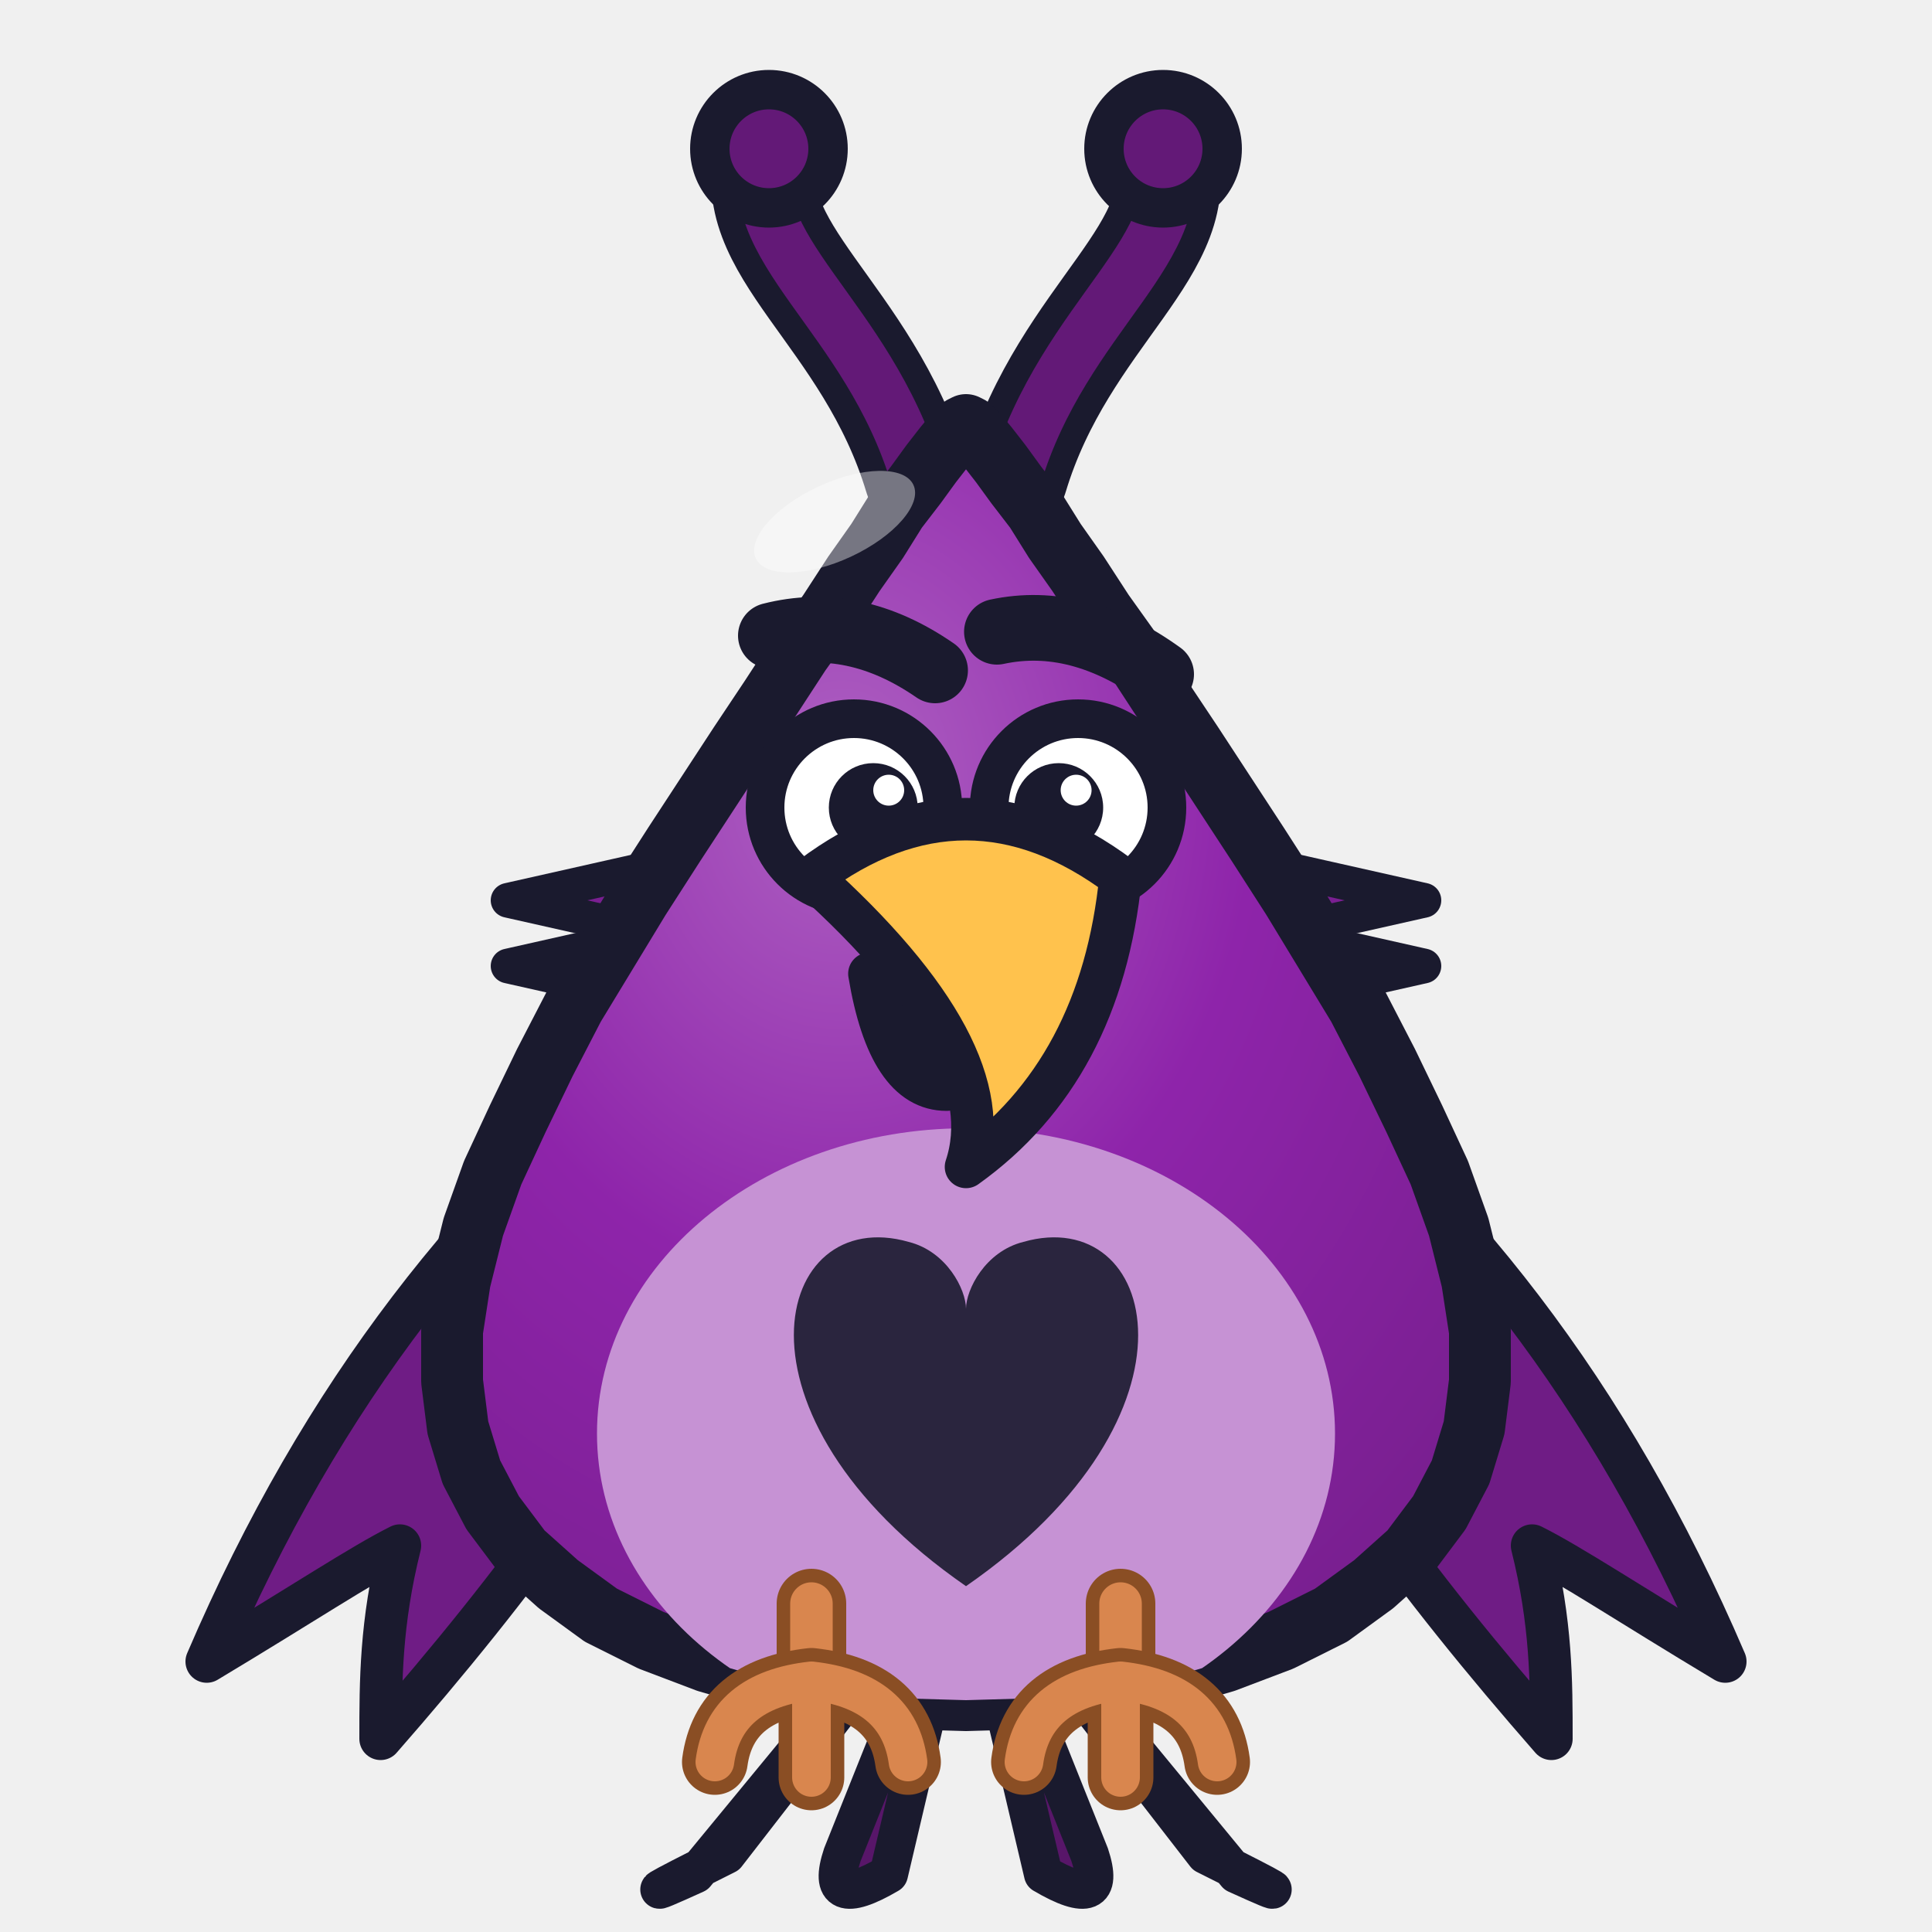
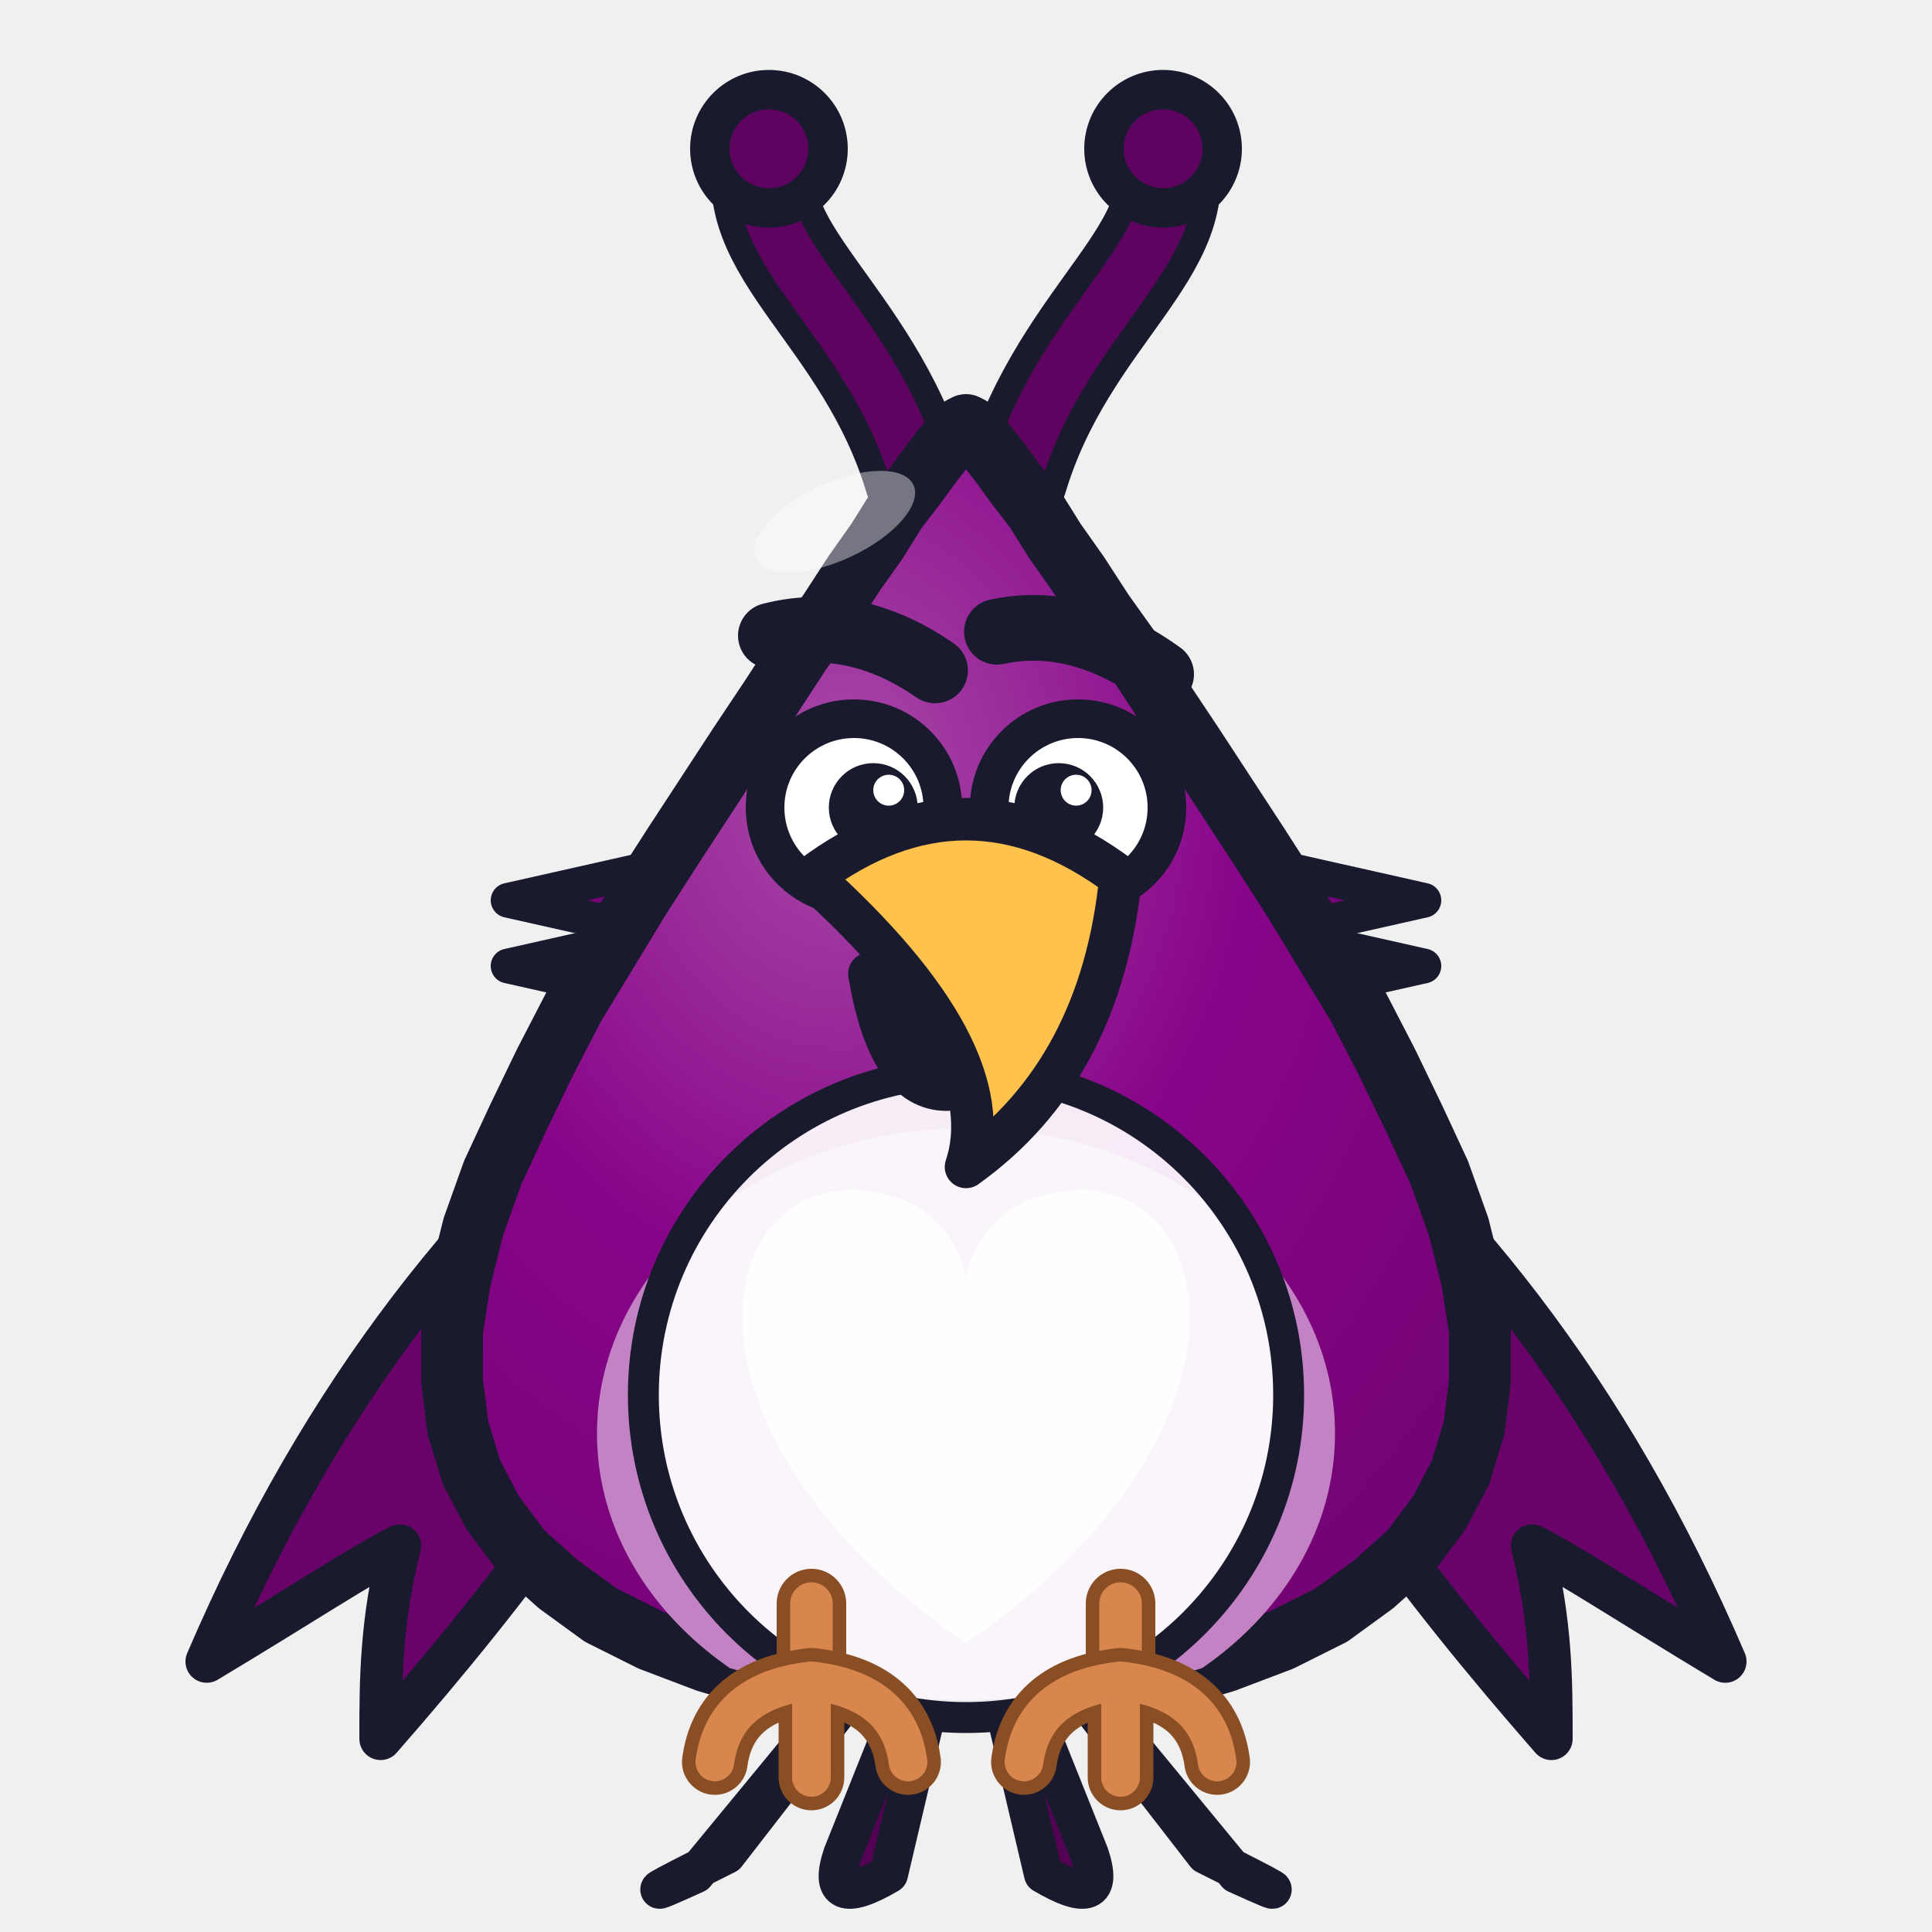
- <svg xmlns="http://www.w3.org/2000/svg" viewBox="0 0 100 100" data-color="purple" data-expr="idle" data-frame="down" data-ver="5" data-character="보라">
+ <svg xmlns="http://www.w3.org/2000/svg" viewBox="0 0 100 100" data-color="purple" data-expr="idle" data-frame="down" data-ver="7a" data-character="보라">
  <defs>
    <radialGradient id="gpurple" cx="38%" cy="28%" r="80%">
-       <stop offset="0" stop-color="#AE61C2" />
-       <stop offset=".5" stop-color="#8E24AA" />
-       <stop offset="1" stop-color="#791F90" />
+       <stop offset="0" stop-color="#A94AA9" />
+       <stop offset=".5" stop-color="#870488" />
+       <stop offset="1" stop-color="#730374" />
    </radialGradient>
    <clipPath id="cpurple">
      <path d="M50 22 50.2 22.1 50.6 22.5 51.1 23.1 51.8 24 52.6 25.1 53.6 26.4 54.6 28 55.8 29.7 57.1 31.7 58.6 33.8 60.1 36.1 61.7 38.5 63.4 41.1 65.1 43.7 66.9 46.5 68.6 49.3 70.3 52.1 71.8 55 73.2 57.9 74.5 60.7 75.5 63.5 76.2 66.3 76.6 68.9 76.6 71.5 76.3 73.9 75.6 76.2 74.5 78.3 73 80.3 71.1 82 68.9 83.6 66.3 84.9 63.4 86 60.3 86.9 57 87.5 53.5 87.9 50 88 46.5 87.9 43 87.5 39.7 86.9 36.6 86 33.7 84.9 31.1 83.6 28.9 82 27 80.3 25.5 78.3 24.4 76.2 23.7 73.9 23.4 71.5 23.4 68.9 23.8 66.3 24.5 63.5 25.5 60.7 26.8 57.9 28.2 55 29.7 52.1 31.4 49.3 33.1 46.5 34.9 43.7 36.6 41.1 38.3 38.5 39.9 36.1 41.4 33.8 42.9 31.7 44.2 29.7 45.4 28 46.4 26.4 47.4 25.1 48.2 24 48.9 23.1 49.4 22.5 49.8 22.1Z" />
    </clipPath>
  </defs>
-   <path d="M50 80 L36 97 Q31.6 99 37.6 96Z" fill="#581669" stroke="#1A1A2E" stroke-width="2" stroke-linejoin="round" />
-   <path d="M50 80 L64 97 Q68.4 99 62.4 96Z" fill="#581669" stroke="#1A1A2E" stroke-width="2" stroke-linejoin="round" />
-   <path d="M50 80 L46 97 Q42.6 99 43.6 96Z" fill="#581669" stroke="#1A1A2E" stroke-width="2" stroke-linejoin="round" />
-   <path d="M50 80 L54 97 Q57.4 99 56.4 96Z" fill="#581669" stroke="#1A1A2E" stroke-width="2" stroke-linejoin="round" />
+   <path d="M50 80 L36 97 Q31.6 99 37.6 96Z" fill="#540254" stroke="#1A1A2E" stroke-width="2" stroke-linejoin="round" />
+   <path d="M50 80 L64 97 Q68.4 99 62.4 96Z" fill="#540254" stroke="#1A1A2E" stroke-width="2" stroke-linejoin="round" />
+   <path d="M50 80 L46 97 Q42.6 99 43.6 96Z" fill="#540254" stroke="#1A1A2E" stroke-width="2" stroke-linejoin="round" />
+   <path d="M50 80 L54 97 Q57.4 99 56.4 96Z" fill="#540254" stroke="#1A1A2E" stroke-width="2" stroke-linejoin="round" />
  <g transform="translate(50 23) scale(.85)">
    <path d="M-3 2 C-6 -8 -14 -12 -12 -18" fill="none" stroke="#1A1A2E" stroke-width="6.4" stroke-linecap="round" />
-     <path d="M-3 2 C-6 -8 -14 -12 -12 -18" fill="none" stroke="#631977" stroke-width="3.2" stroke-linecap="round" />
+     <path d="M-3 2 C-6 -8 -14 -12 -12 -18" fill="none" stroke="#5E035F" stroke-width="3.2" stroke-linecap="round" />
    <path d="M3 2 C6 -8 14 -12 12 -18" fill="none" stroke="#1A1A2E" stroke-width="6.4" stroke-linecap="round" />
-     <path d="M3 2 C6 -8 14 -12 12 -18" fill="none" stroke="#631977" stroke-width="3.2" stroke-linecap="round" />
-     <circle cx="-12" cy="-18" r="3.6" fill="#631977" stroke="#1A1A2E" stroke-width="2.4" stroke-linejoin="round" />
-     <circle cx="12" cy="-18" r="3.6" fill="#631977" stroke="#1A1A2E" stroke-width="2.4" stroke-linejoin="round" />
+     <path d="M3 2 C6 -8 14 -12 12 -18" fill="none" stroke="#5E035F" stroke-width="3.2" stroke-linecap="round" />
+     <circle cx="-12" cy="-18" r="3.6" fill="#5E035F" stroke="#1A1A2E" stroke-width="2.4" stroke-linejoin="round" />
+     <circle cx="12" cy="-18" r="3.6" fill="#5E035F" stroke="#1A1A2E" stroke-width="2.4" stroke-linejoin="round" />
  </g>
-   <path d="M34.3 44.8 L26.3 46.6 L34.3 48.4Z" fill="#7A1F92" stroke="#1A1A2E" stroke-width="1.8" stroke-linejoin="round" />
-   <path d="M34.3 48.2 L26.3 50 L34.3 51.8Z" fill="#7A1F92" stroke="#1A1A2E" stroke-width="1.8" stroke-linejoin="round" />
-   <path d="M65.7 44.8 L73.7 46.6 L65.7 48.4Z" fill="#7A1F92" stroke="#1A1A2E" stroke-width="1.8" stroke-linejoin="round" />
-   <path d="M65.7 48.2 L73.7 50 L65.7 51.8Z" fill="#7A1F92" stroke="#1A1A2E" stroke-width="1.8" stroke-linejoin="round" />
+   <path d="M34.3 44.8 L26.3 46.6 L34.3 48.4Z" fill="#740375" stroke="#1A1A2E" stroke-width="1.8" stroke-linejoin="round" />
+   <path d="M34.3 48.2 L26.3 50 L34.3 51.8Z" fill="#740375" stroke="#1A1A2E" stroke-width="1.8" stroke-linejoin="round" />
+   <path d="M65.7 44.8 L73.7 46.6 L65.7 48.4Z" fill="#740375" stroke="#1A1A2E" stroke-width="1.8" stroke-linejoin="round" />
+   <path d="M65.7 48.2 L73.7 50 L65.7 51.8Z" fill="#740375" stroke="#1A1A2E" stroke-width="1.8" stroke-linejoin="round" />
  <g class="wing wing-l">
    <g transform="translate(-1.3 0)">
-       <path d="M36 54 C26 62 18 72 12 86 C17 83 20 81 22 80 C21 84 21 87 21 90 C28 82 34 74 39 64Z" fill="#6F1C85" stroke="#1A1A2E" stroke-width="2.2" stroke-linejoin="round" />
+       <path d="M36 54 C26 62 18 72 12 86 C17 83 20 81 22 80 C21 84 21 87 21 90 C28 82 34 74 39 64Z" fill="#69036A" stroke="#1A1A2E" stroke-width="2.2" stroke-linejoin="round" />
    </g>
  </g>
  <g class="wing wing-r" transform="translate(100 0) scale(-1 1)">
    <g transform="translate(-1.3 0)">
-       <path d="M36 54 C26 62 18 72 12 86 C17 83 20 81 22 80 C21 84 21 87 21 90 C28 82 34 74 39 64Z" fill="#6F1C85" stroke="#1A1A2E" stroke-width="2.2" stroke-linejoin="round" />
+       <path d="M36 54 C26 62 18 72 12 86 C17 83 20 81 22 80 C21 84 21 87 21 90 C28 82 34 74 39 64Z" fill="#69036A" stroke="#1A1A2E" stroke-width="2.2" stroke-linejoin="round" />
    </g>
  </g>
  <path d="M50 22 50.2 22.1 50.6 22.5 51.1 23.1 51.8 24 52.6 25.1 53.6 26.4 54.6 28 55.8 29.7 57.1 31.7 58.6 33.8 60.1 36.1 61.7 38.5 63.4 41.1 65.1 43.7 66.9 46.5 68.6 49.3 70.3 52.1 71.8 55 73.2 57.9 74.5 60.7 75.5 63.5 76.2 66.3 76.6 68.9 76.6 71.5 76.3 73.9 75.6 76.2 74.5 78.3 73 80.3 71.1 82 68.9 83.6 66.3 84.9 63.4 86 60.3 86.9 57 87.5 53.5 87.9 50 88 46.5 87.9 43 87.5 39.7 86.9 36.6 86 33.7 84.9 31.1 83.6 28.9 82 27 80.3 25.5 78.3 24.4 76.2 23.7 73.9 23.4 71.5 23.4 68.9 23.8 66.3 24.5 63.5 25.5 60.7 26.8 57.9 28.2 55 29.7 52.1 31.4 49.3 33.1 46.5 34.9 43.7 36.6 41.1 38.3 38.5 39.9 36.1 41.4 33.8 42.9 31.7 44.2 29.7 45.4 28 46.4 26.4 47.4 25.1 48.2 24 48.9 23.1 49.4 22.5 49.8 22.1Z" fill="url(#gpurple)" stroke="#1A1A2E" stroke-width="3.2" stroke-linejoin="round" />
  <g clip-path="url(#cpurple)">
-     <ellipse cx="50" cy="74.2" rx="19.1" ry="15.8" fill="#C692D4" />
+     <ellipse cx="50" cy="74.2" rx="19.1" ry="15.8" fill="#C382C4" />
  </g>
-   <g transform="translate(50 72.2) scale(0.495) translate(-50 -50)">
-     <path d="M50 70 C24 52 30 30 44 34 C48 35 50 39 50 41 C50 39 52 35 56 34 C70 30 76 52 50 70z" fill="#1A1A2E" fill-opacity=".9" />
+   <circle cx="50" cy="72.2" r="16.7" fill="#FFFFFF" fill-opacity=".92" stroke="#1A1A2E" stroke-width="1.6" />
+   <g transform="translate(50 72.2) scale(0.643) translate(-50 -50)">
+     <path d="M50 70 C24 52 30 30 44 34 C48 35 50 39 50 41 C50 39 52 35 56 34 C70 30 76 52 50 70z" fill="#FFFFFF" fill-opacity=".9" />
  </g>
  <path d="M42 83 V87" stroke="#8A4E24" stroke-width="3.6" stroke-linecap="round" />
  <path d="M42 83 V87" stroke="#D9864E" stroke-width="2.2" stroke-linecap="round" />
  <g fill="none" stroke-linecap="round">
    <path d="M42 87 q-4.5 .5 -5 4.2 M42 87 q0 2.5 0 5 M42 87 q4.5 .5 5 4.2" stroke="#8A4E24" stroke-width="3.4" />
    <path d="M42 87 q-4.5 .5 -5 4.2 M42 87 q0 2.5 0 5 M42 87 q4.5 .5 5 4.2" stroke="#D9864E" stroke-width="2" />
  </g>
  <path d="M58 83 V87" stroke="#8A4E24" stroke-width="3.6" stroke-linecap="round" />
  <path d="M58 83 V87" stroke="#D9864E" stroke-width="2.2" stroke-linecap="round" />
  <g fill="none" stroke-linecap="round">
    <path d="M58 87 q-4.5 .5 -5 4.2 M58 87 q0 2.5 0 5 M58 87 q4.5 .5 5 4.2" stroke="#8A4E24" stroke-width="3.4" />
    <path d="M58 87 q-4.5 .5 -5 4.2 M58 87 q0 2.5 0 5 M58 87 q4.5 .5 5 4.2" stroke="#D9864E" stroke-width="2" />
  </g>
  <path d="M39.9 32.9 Q44.2 31.8 48.4 34.7" fill="none" stroke="#1A1A2E" stroke-width="3.4" stroke-linecap="round" />
  <path d="M60.1 34.9 Q55.8 31.8 51.6 32.7" fill="none" stroke="#1A1A2E" stroke-width="3.4" stroke-linecap="round" />
  <circle cx="44.2" cy="41.8" r="4.6" fill="#fff" stroke="#1A1A2E" stroke-width="2" />
  <circle cx="45.2" cy="41.8" r="2.3" fill="#1A1A2E" />
  <circle cx="46" cy="40.9" r="0.8" fill="#fff" />
  <circle cx="55.8" cy="41.8" r="4.6" fill="#fff" stroke="#1A1A2E" stroke-width="2" />
  <circle cx="54.8" cy="41.8" r="2.3" fill="#1A1A2E" />
  <circle cx="55.7" cy="40.9" r="0.8" fill="#fff" />
  <path d="M45 50.4 Q46 56.4 49 56.4Z" fill="#C7973C" stroke="#1A1A2E" stroke-width="2.2" stroke-linejoin="round" />
  <path d="M42 45.4 Q50 39.4 58 45.4 Q57 55.4 50 60.4 Q52 54.4 42 45.4Z" fill="#FFC24D" stroke="#1A1A2E" stroke-width="2.2" stroke-linejoin="round" />
  <path d="M42 45.4 Q50 39.4 58 45.4 Q57 55.4 50 60.4 Q52 54.4 42 45.4Z" fill="none" stroke="#fff" stroke-opacity=".0" />
  <ellipse cx="43.2" cy="27" rx="4.5" ry="2" fill="#fff" opacity=".4" transform="rotate(-25 43.2 27)" />
</svg>
